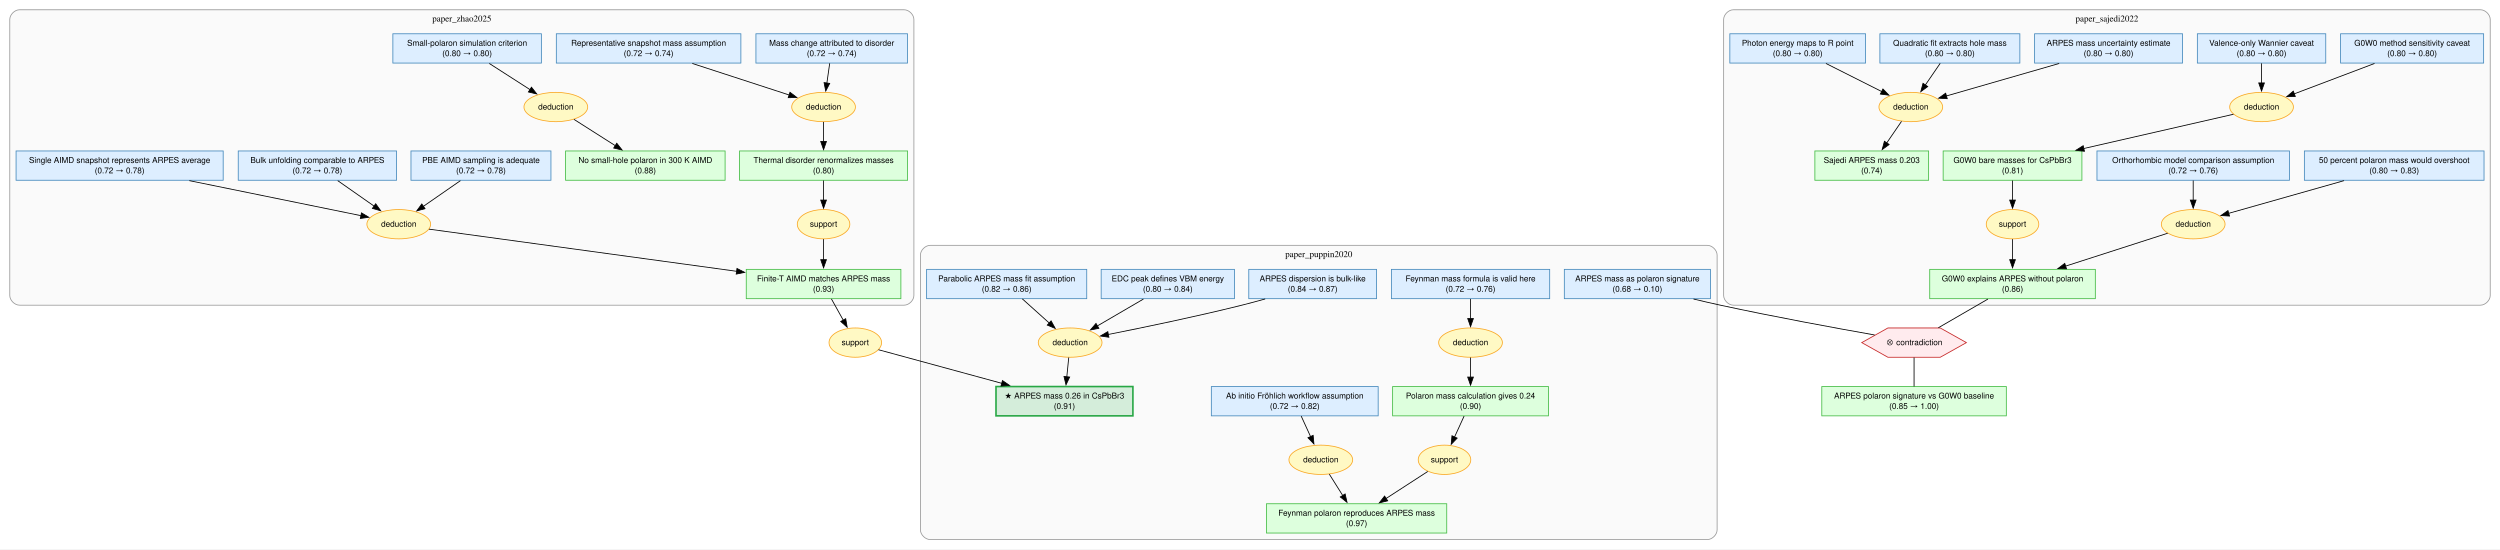
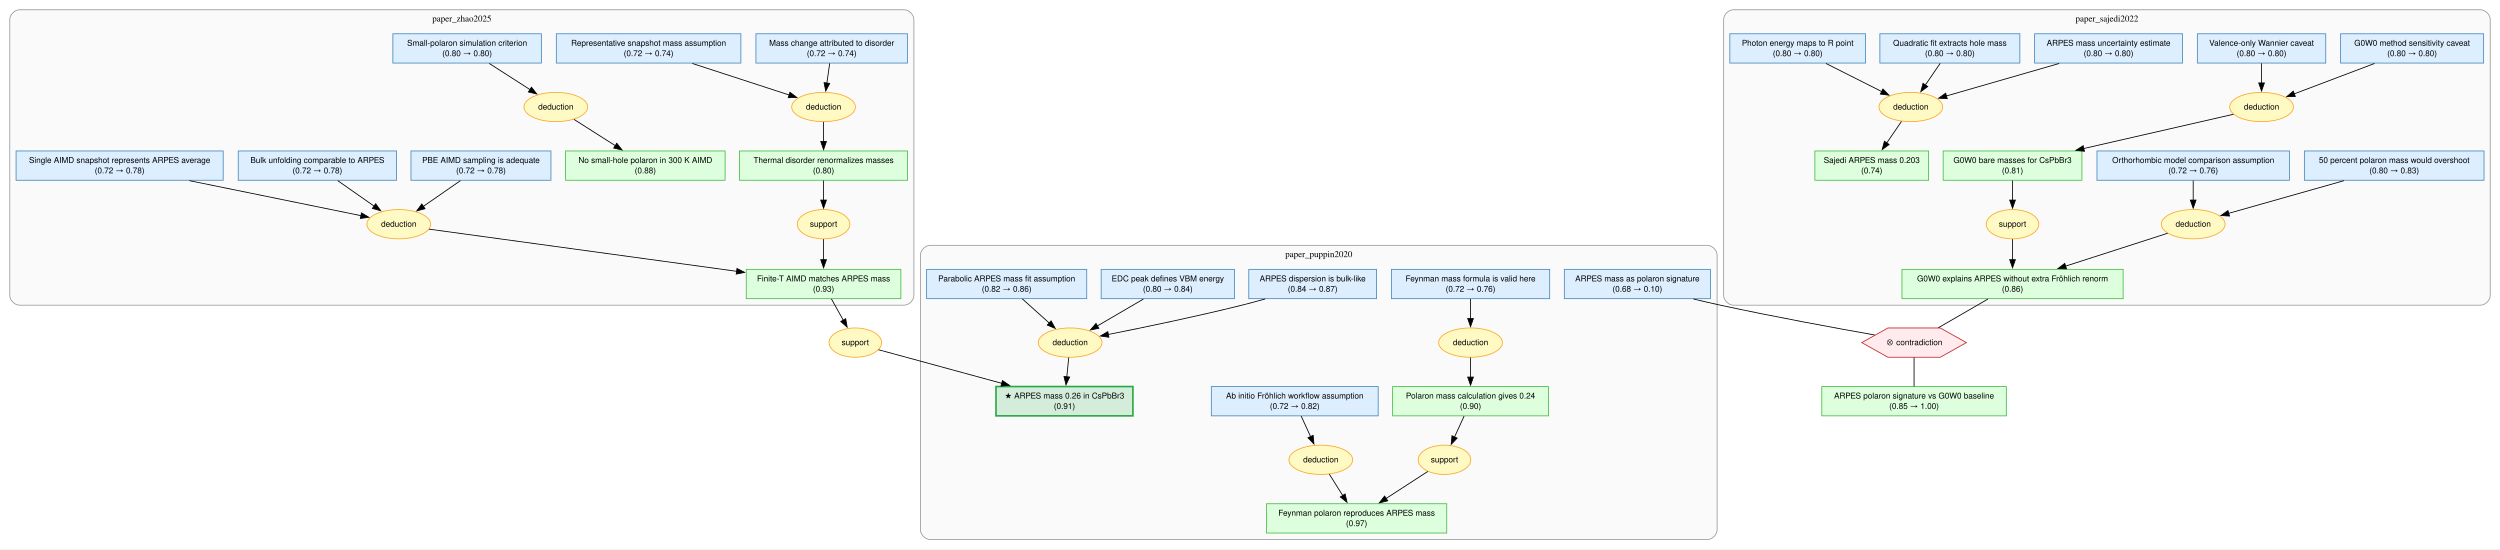
<svg xmlns="http://www.w3.org/2000/svg" width="3072pt" height="675pt" viewBox="0.00 0.00 3072.00 675.00">
  <g id="graph0" class="graph" transform="scale(1 1) rotate(0) translate(4 671)">
    <polygon fill="white" stroke="none" points="-4,4 -4,-671 3068,-671 3068,4 -4,4" />
    <g id="clust1" class="cluster">
      <path fill="#fafafa" stroke="#999999" d="M1139,-8C1139,-8 2094,-8 2094,-8 2100,-8 2106,-14 2106,-20 2106,-20 2106,-357.5 2106,-357.5 2106,-363.5 2100,-369.5 2094,-369.5 2094,-369.5 1139,-369.5 1139,-369.5 1133,-369.5 1127,-363.5 1127,-357.5 1127,-357.5 1127,-20 1127,-20 1127,-14 1133,-8 1139,-8" />
      <text xml:space="preserve" text-anchor="middle" x="1616.5" y="-355.05" font-family="Times,serif" font-size="11.00">paper_puppin2020</text>
    </g>
    <g id="clust2" class="cluster">
      <path fill="#fafafa" stroke="#999999" d="M2126,-296C2126,-296 3044,-296 3044,-296 3050,-296 3056,-302 3056,-308 3056,-308 3056,-647 3056,-647 3056,-653 3050,-659 3044,-659 3044,-659 2126,-659 2126,-659 2120,-659 2114,-653 2114,-647 2114,-647 2114,-308 2114,-308 2114,-302 2120,-296 2126,-296" />
      <text xml:space="preserve" text-anchor="middle" x="2585" y="-644.55" font-family="Times,serif" font-size="11.00">paper_sajedi2022</text>
    </g>
    <g id="clust3" class="cluster">
      <path fill="#fafafa" stroke="#999999" d="M20,-296C20,-296 1107,-296 1107,-296 1113,-296 1119,-302 1119,-308 1119,-308 1119,-647 1119,-647 1119,-653 1113,-659 1107,-659 1107,-659 20,-659 20,-659 14,-659 8,-653 8,-647 8,-647 8,-308 8,-308 8,-302 14,-296 20,-296" />
      <text xml:space="preserve" text-anchor="middle" x="563.5" y="-644.55" font-family="Times,serif" font-size="11.00">paper_zhao2025</text>
    </g>
    <g id="node1" class="node">
      <polygon fill="#d4edda" stroke="#28a745" stroke-width="2" points="1388.12,-196 1219.88,-196 1219.88,-160 1388.12,-160 1388.12,-196" />
      <text xml:space="preserve" text-anchor="middle" x="1304" y="-181.25" font-family="Helvetica,sans-Serif" font-size="10.00">★ ARPES mass 0.26 in CsPbBr3</text>
      <text xml:space="preserve" text-anchor="middle" x="1304" y="-168.5" font-family="Helvetica,sans-Serif" font-size="10.00">(0.91)</text>
    </g>
    <g id="node2" class="node">
      <polygon fill="#ddeeff" stroke="#4488bb" points="1331.38,-340 1134.62,-340 1134.62,-304 1331.38,-304 1331.38,-340" />
      <text xml:space="preserve" text-anchor="middle" x="1233" y="-325.25" font-family="Helvetica,sans-Serif" font-size="10.00">Parabolic ARPES mass fit assumption</text>
      <text xml:space="preserve" text-anchor="middle" x="1233" y="-312.5" font-family="Helvetica,sans-Serif" font-size="10.00">(0.82 → 0.86)</text>
    </g>
    <g id="node10" class="node">
      <ellipse fill="#fff9c4" stroke="#f9a825" cx="1311" cy="-250" rx="39.16" ry="18" />
      <text xml:space="preserve" text-anchor="middle" x="1311" y="-246.88" font-family="Helvetica,sans-Serif" font-size="10.00">deduction</text>
    </g>
    <g id="edge1" class="edge">
      <path fill="none" stroke="black" d="M1252.28,-303.7C1262.32,-294.69 1274.72,-283.56 1285.54,-273.85" />
      <polygon fill="black" stroke="black" points="1287.57,-276.73 1292.67,-267.45 1282.89,-271.52 1287.57,-276.73" />
    </g>
    <g id="node3" class="node">
      <polygon fill="#ddeeff" stroke="#4488bb" points="1512.88,-340 1349.12,-340 1349.12,-304 1512.88,-304 1512.88,-340" />
      <text xml:space="preserve" text-anchor="middle" x="1431" y="-325.25" font-family="Helvetica,sans-Serif" font-size="10.00">EDC peak defines VBM energy</text>
      <text xml:space="preserve" text-anchor="middle" x="1431" y="-312.5" font-family="Helvetica,sans-Serif" font-size="10.00">(0.80 → 0.84)</text>
    </g>
    <g id="edge2" class="edge">
      <path fill="none" stroke="black" d="M1401.03,-303.52C1383.85,-293.5 1362.25,-280.9 1344.51,-270.55" />
      <polygon fill="black" stroke="black" points="1346.29,-267.53 1335.89,-265.52 1342.76,-273.58 1346.29,-267.53" />
    </g>
    <g id="node4" class="node">
      <polygon fill="#ddeeff" stroke="#4488bb" points="1687.5,-340 1530.5,-340 1530.5,-304 1687.5,-304 1687.5,-340" />
      <text xml:space="preserve" text-anchor="middle" x="1609" y="-325.25" font-family="Helvetica,sans-Serif" font-size="10.00">ARPES dispersion is bulk-like</text>
      <text xml:space="preserve" text-anchor="middle" x="1609" y="-312.5" font-family="Helvetica,sans-Serif" font-size="10.00">(0.84 → 0.87)</text>
    </g>
    <g id="edge3" class="edge">
      <path fill="none" stroke="black" d="M1550.65,-303.63C1541.11,-300.96 1531.3,-298.32 1522,-296 1465.91,-281.98 1400.76,-268.51 1357.86,-260.02" />
      <polygon fill="black" stroke="black" points="1358.61,-256.6 1348.13,-258.11 1357.26,-263.47 1358.61,-256.6" />
    </g>
    <g id="node5" class="node">
      <polygon fill="#ddffdd" stroke="#44bb44" points="1773.75,-52 1552.25,-52 1552.25,-16 1773.75,-16 1773.75,-52" />
      <text xml:space="preserve" text-anchor="middle" x="1663" y="-37.25" font-family="Helvetica,sans-Serif" font-size="10.00">Feynman polaron reproduces ARPES mass</text>
      <text xml:space="preserve" text-anchor="middle" x="1663" y="-24.5" font-family="Helvetica,sans-Serif" font-size="10.00">(0.97)</text>
    </g>
    <g id="node6" class="node">
      <polygon fill="#ddeeff" stroke="#4488bb" points="1689.5,-196 1484.5,-196 1484.5,-160 1689.5,-160 1689.5,-196" />
      <text xml:space="preserve" text-anchor="middle" x="1587" y="-181.25" font-family="Helvetica,sans-Serif" font-size="10.00">Ab initio Fröhlich workflow assumption</text>
      <text xml:space="preserve" text-anchor="middle" x="1587" y="-168.5" font-family="Helvetica,sans-Serif" font-size="10.00">(0.72 → 0.82)</text>
    </g>
    <g id="node11" class="node">
      <ellipse fill="#fff9c4" stroke="#f9a825" cx="1619" cy="-106" rx="39.16" ry="18" />
      <text xml:space="preserve" text-anchor="middle" x="1619" y="-102.88" font-family="Helvetica,sans-Serif" font-size="10.00">deduction</text>
    </g>
    <g id="edge5" class="edge">
      <path fill="none" stroke="black" d="M1594.91,-159.7C1598.4,-152.07 1602.58,-142.92 1606.48,-134.4" />
      <polygon fill="black" stroke="black" points="1609.58,-136.03 1610.55,-125.48 1603.21,-133.12 1609.58,-136.03" />
    </g>
    <g id="node7" class="node">
      <polygon fill="#ddffdd" stroke="#44bb44" points="1898.75,-196 1707.25,-196 1707.25,-160 1898.75,-160 1898.75,-196" />
      <text xml:space="preserve" text-anchor="middle" x="1803" y="-181.25" font-family="Helvetica,sans-Serif" font-size="10.00">Polaron mass calculation gives 0.24</text>
      <text xml:space="preserve" text-anchor="middle" x="1803" y="-168.5" font-family="Helvetica,sans-Serif" font-size="10.00">(0.90)</text>
    </g>
    <g id="node13" class="node">
      <ellipse fill="#fff9c4" stroke="#f9a825" cx="1771" cy="-106" rx="32.28" ry="18" />
      <text xml:space="preserve" text-anchor="middle" x="1771" y="-102.88" font-family="Helvetica,sans-Serif" font-size="10.00">support</text>
    </g>
    <g id="edge32" class="edge">
      <path fill="none" stroke="black" d="M1795.09,-159.7C1791.55,-151.95 1787.29,-142.64 1783.35,-134.02" />
      <polygon fill="black" stroke="black" points="1786.57,-132.64 1779.23,-125 1780.2,-135.55 1786.57,-132.64" />
    </g>
    <g id="node8" class="node">
      <polygon fill="#ddeeff" stroke="#4488bb" points="1900.25,-340 1705.75,-340 1705.75,-304 1900.25,-304 1900.25,-340" />
      <text xml:space="preserve" text-anchor="middle" x="1803" y="-325.25" font-family="Helvetica,sans-Serif" font-size="10.00">Feynman mass formula is valid here</text>
      <text xml:space="preserve" text-anchor="middle" x="1803" y="-312.5" font-family="Helvetica,sans-Serif" font-size="10.00">(0.72 → 0.76)</text>
    </g>
    <g id="node12" class="node">
      <ellipse fill="#fff9c4" stroke="#f9a825" cx="1803" cy="-250" rx="39.16" ry="18" />
      <text xml:space="preserve" text-anchor="middle" x="1803" y="-246.88" font-family="Helvetica,sans-Serif" font-size="10.00">deduction</text>
    </g>
    <g id="edge7" class="edge">
      <path fill="none" stroke="black" d="M1803,-303.7C1803,-296.41 1803,-287.73 1803,-279.54" />
      <polygon fill="black" stroke="black" points="1806.5,-279.62 1803,-269.62 1799.5,-279.62 1806.5,-279.62" />
    </g>
    <g id="node9" class="node">
      <polygon fill="#ddeeff" stroke="#4488bb" points="2097.75,-340 1918.25,-340 1918.25,-304 2097.75,-304 2097.75,-340" />
      <text xml:space="preserve" text-anchor="middle" x="2008" y="-325.25" font-family="Helvetica,sans-Serif" font-size="10.00">ARPES mass as polaron signature</text>
      <text xml:space="preserve" text-anchor="middle" x="2008" y="-312.5" font-family="Helvetica,sans-Serif" font-size="10.00">(0.68 → 0.10)</text>
    </g>
    <g id="node43" class="node">
      <polygon fill="#ffebee" stroke="#c62828" points="2412.29,-250 2380.15,-268 2315.85,-268 2283.71,-250 2315.85,-232 2380.15,-232 2412.29,-250" />
      <text xml:space="preserve" text-anchor="middle" x="2348" y="-246.88" font-family="Helvetica,sans-Serif" font-size="10.00">⊗ contradiction</text>
    </g>
    <g id="edge36" class="edge">
      <path fill="none" stroke="black" d="M2077.02,-303.55C2088.03,-300.92 2099.31,-298.32 2110,-296 2175.34,-281.83 2251.33,-267.9 2299.53,-259.38" />
    </g>
    <g id="edge4" class="edge">
      <path fill="none" stroke="black" d="M1309.27,-231.7C1308.55,-224.52 1307.7,-215.99 1306.89,-207.9" />
      <polygon fill="black" stroke="black" points="1310.39,-207.7 1305.91,-198.1 1303.42,-208.4 1310.39,-207.7" />
    </g>
    <g id="edge6" class="edge">
      <path fill="none" stroke="black" d="M1629.43,-88.41C1634.38,-80.54 1640.42,-70.93 1646,-62.04" />
      <polygon fill="black" stroke="black" points="1648.87,-64.06 1651.23,-53.73 1642.94,-60.33 1648.87,-64.06" />
    </g>
    <g id="edge8" class="edge">
      <path fill="none" stroke="black" d="M1803,-231.7C1803,-224.41 1803,-215.73 1803,-207.54" />
      <polygon fill="black" stroke="black" points="1806.5,-207.62 1803,-197.62 1799.5,-207.62 1806.5,-207.62" />
    </g>
    <g id="edge33" class="edge">
      <path fill="none" stroke="black" d="M1750.43,-91.67C1735.87,-82.23 1715.96,-69.33 1698.82,-58.22" />
      <polygon fill="black" stroke="black" points="1701.2,-55.59 1690.9,-53.08 1697.39,-61.46 1701.2,-55.59" />
    </g>
    <g id="node14" class="node">
      <polygon fill="#ddffdd" stroke="#44bb44" points="2365.88,-485.5 2226.12,-485.5 2226.12,-449.5 2365.88,-449.5 2365.88,-485.5" />
      <text xml:space="preserve" text-anchor="middle" x="2296" y="-470.75" font-family="Helvetica,sans-Serif" font-size="10.00">Sajedi ARPES mass 0.203</text>
      <text xml:space="preserve" text-anchor="middle" x="2296" y="-458" font-family="Helvetica,sans-Serif" font-size="10.00">(0.74)</text>
    </g>
    <g id="node15" class="node">
      <polygon fill="#ddeeff" stroke="#4488bb" points="2288.38,-629.5 2121.62,-629.5 2121.62,-593.5 2288.38,-593.5 2288.38,-629.5" />
      <text xml:space="preserve" text-anchor="middle" x="2205" y="-614.75" font-family="Helvetica,sans-Serif" font-size="10.00">Photon energy maps to R point</text>
      <text xml:space="preserve" text-anchor="middle" x="2205" y="-602" font-family="Helvetica,sans-Serif" font-size="10.00">(0.80 → 0.80)</text>
    </g>
    <g id="node24" class="node">
      <ellipse fill="#fff9c4" stroke="#f9a825" cx="2344" cy="-539.5" rx="39.16" ry="18" />
      <text xml:space="preserve" text-anchor="middle" x="2344" y="-536.38" font-family="Helvetica,sans-Serif" font-size="10.00">deduction</text>
    </g>
    <g id="edge18" class="edge">
      <path fill="none" stroke="black" d="M2239.72,-593.02C2260.63,-582.49 2287.2,-569.1 2308.29,-558.48" />
      <polygon fill="black" stroke="black" points="2309.75,-561.67 2317.1,-554.05 2306.6,-555.42 2309.75,-561.67" />
    </g>
    <g id="node16" class="node">
      <polygon fill="#ddeeff" stroke="#4488bb" points="2478,-629.5 2306,-629.5 2306,-593.5 2478,-593.5 2478,-629.5" />
      <text xml:space="preserve" text-anchor="middle" x="2392" y="-614.75" font-family="Helvetica,sans-Serif" font-size="10.00">Quadratic fit extracts hole mass</text>
      <text xml:space="preserve" text-anchor="middle" x="2392" y="-602" font-family="Helvetica,sans-Serif" font-size="10.00">(0.80 → 0.80)</text>
    </g>
    <g id="edge19" class="edge">
      <path fill="none" stroke="black" d="M2380.13,-593.2C2374.59,-585.11 2367.87,-575.31 2361.74,-566.37" />
      <polygon fill="black" stroke="black" points="2364.8,-564.64 2356.25,-558.37 2359.02,-568.6 2364.8,-564.64" />
    </g>
    <g id="node17" class="node">
      <polygon fill="#ddeeff" stroke="#4488bb" points="2677.88,-629.5 2496.12,-629.5 2496.12,-593.5 2677.88,-593.5 2677.88,-629.5" />
      <text xml:space="preserve" text-anchor="middle" x="2587" y="-614.75" font-family="Helvetica,sans-Serif" font-size="10.00">ARPES mass uncertainty estimate</text>
      <text xml:space="preserve" text-anchor="middle" x="2587" y="-602" font-family="Helvetica,sans-Serif" font-size="10.00">(0.80 → 0.80)</text>
    </g>
    <g id="edge20" class="edge">
      <path fill="none" stroke="black" d="M2526.31,-593.02C2483.19,-580.6 2426.31,-564.21 2387.62,-553.07" />
      <polygon fill="black" stroke="black" points="2388.76,-549.75 2378.19,-550.35 2386.83,-556.48 2388.76,-549.75" />
    </g>
    <g id="node18" class="node">
      <polygon fill="#ddffdd" stroke="#44bb44" points="2554.25,-485.5 2383.75,-485.5 2383.75,-449.5 2554.25,-449.5 2554.25,-485.5" />
      <text xml:space="preserve" text-anchor="middle" x="2469" y="-470.75" font-family="Helvetica,sans-Serif" font-size="10.00">G0W0 bare masses for CsPbBr3</text>
      <text xml:space="preserve" text-anchor="middle" x="2469" y="-458" font-family="Helvetica,sans-Serif" font-size="10.00">(0.81)</text>
    </g>
    <g id="node27" class="node">
      <ellipse fill="#fff9c4" stroke="#f9a825" cx="2469" cy="-395.5" rx="32.28" ry="18" />
      <text xml:space="preserve" text-anchor="middle" x="2469" y="-392.38" font-family="Helvetica,sans-Serif" font-size="10.00">support</text>
    </g>
    <g id="edge30" class="edge">
      <path fill="none" stroke="black" d="M2469,-449.2C2469,-441.91 2469,-433.23 2469,-425.04" />
      <polygon fill="black" stroke="black" points="2472.5,-425.12 2469,-415.12 2465.5,-425.12 2472.5,-425.12" />
    </g>
    <g id="node19" class="node">
      <polygon fill="#ddeeff" stroke="#4488bb" points="2853.88,-629.5 2696.12,-629.5 2696.12,-593.5 2853.88,-593.5 2853.88,-629.5" />
      <text xml:space="preserve" text-anchor="middle" x="2775" y="-614.75" font-family="Helvetica,sans-Serif" font-size="10.00">Valence-only Wannier caveat</text>
      <text xml:space="preserve" text-anchor="middle" x="2775" y="-602" font-family="Helvetica,sans-Serif" font-size="10.00">(0.80 → 0.80)</text>
    </g>
    <g id="node25" class="node">
      <ellipse fill="#fff9c4" stroke="#f9a825" cx="2775" cy="-539.5" rx="39.16" ry="18" />
      <text xml:space="preserve" text-anchor="middle" x="2775" y="-536.38" font-family="Helvetica,sans-Serif" font-size="10.00">deduction</text>
    </g>
    <g id="edge22" class="edge">
      <path fill="none" stroke="black" d="M2775,-593.2C2775,-585.91 2775,-577.23 2775,-569.04" />
      <polygon fill="black" stroke="black" points="2778.5,-569.12 2775,-559.12 2771.5,-569.12 2778.5,-569.12" />
    </g>
    <g id="node20" class="node">
      <polygon fill="#ddeeff" stroke="#4488bb" points="3047.88,-629.5 2872.12,-629.5 2872.12,-593.5 3047.88,-593.5 3047.88,-629.5" />
      <text xml:space="preserve" text-anchor="middle" x="2960" y="-614.75" font-family="Helvetica,sans-Serif" font-size="10.00">G0W0 method sensitivity caveat</text>
      <text xml:space="preserve" text-anchor="middle" x="2960" y="-602" font-family="Helvetica,sans-Serif" font-size="10.00">(0.80 → 0.80)</text>
    </g>
    <g id="edge23" class="edge">
      <path fill="none" stroke="black" d="M2913.79,-593.02C2883.43,-581.53 2844.09,-566.64 2815.05,-555.65" />
      <polygon fill="black" stroke="black" points="2816.47,-552.45 2805.88,-552.19 2814,-559 2816.47,-552.45" />
    </g>
    <g id="node21" class="node">
-       <polygon fill="#ddffdd" stroke="#44bb44" points="2570.75,-340 2367.25,-340 2367.25,-304 2570.75,-304 2570.75,-340" />
-       <text xml:space="preserve" text-anchor="middle" x="2469" y="-325.25" font-family="Helvetica,sans-Serif" font-size="10.00">G0W0 explains ARPES without polaron</text>
+       <polygon fill="#ddffdd" stroke="#44bb44" points="2604.88,-340 2333.12,-340 2333.12,-304 2604.88,-304 2604.88,-340" />
+       <text xml:space="preserve" text-anchor="middle" x="2469" y="-325.25" font-family="Helvetica,sans-Serif" font-size="10.00">G0W0 explains ARPES without extra Fröhlich renorm</text>
      <text xml:space="preserve" text-anchor="middle" x="2469" y="-312.5" font-family="Helvetica,sans-Serif" font-size="10.00">(0.86)</text>
    </g>
    <g id="edge37" class="edge">
      <path fill="none" stroke="black" d="M2438.78,-303.52C2420.16,-292.74 2396.38,-278.99 2377.84,-268.26" />
    </g>
    <g id="node22" class="node">
      <polygon fill="#ddeeff" stroke="#4488bb" points="2809.25,-485.5 2572.75,-485.5 2572.75,-449.5 2809.25,-449.5 2809.25,-485.5" />
      <text xml:space="preserve" text-anchor="middle" x="2691" y="-470.75" font-family="Helvetica,sans-Serif" font-size="10.00">Orthorhombic model comparison assumption</text>
      <text xml:space="preserve" text-anchor="middle" x="2691" y="-458" font-family="Helvetica,sans-Serif" font-size="10.00">(0.72 → 0.76)</text>
    </g>
    <g id="node26" class="node">
      <ellipse fill="#fff9c4" stroke="#f9a825" cx="2691" cy="-395.5" rx="39.16" ry="18" />
      <text xml:space="preserve" text-anchor="middle" x="2691" y="-392.38" font-family="Helvetica,sans-Serif" font-size="10.00">deduction</text>
    </g>
    <g id="edge25" class="edge">
      <path fill="none" stroke="black" d="M2691,-449.2C2691,-441.91 2691,-433.23 2691,-425.04" />
      <polygon fill="black" stroke="black" points="2694.5,-425.12 2691,-415.12 2687.5,-425.12 2694.5,-425.12" />
    </g>
    <g id="node23" class="node">
      <polygon fill="#ddeeff" stroke="#4488bb" points="3048.38,-485.5 2827.62,-485.5 2827.62,-449.5 3048.38,-449.5 3048.38,-485.5" />
      <text xml:space="preserve" text-anchor="middle" x="2938" y="-470.75" font-family="Helvetica,sans-Serif" font-size="10.00">50 percent polaron mass would overshoot</text>
      <text xml:space="preserve" text-anchor="middle" x="2938" y="-458" font-family="Helvetica,sans-Serif" font-size="10.00">(0.80 → 0.83)</text>
    </g>
    <g id="edge26" class="edge">
      <path fill="none" stroke="black" d="M2876.31,-449.02C2832.22,-436.52 2773.97,-420.01 2734.64,-408.87" />
      <polygon fill="black" stroke="black" points="2735.61,-405.51 2725.04,-406.15 2733.7,-412.24 2735.61,-405.51" />
    </g>
    <g id="edge21" class="edge">
      <path fill="none" stroke="black" d="M2332.62,-521.91C2327.17,-513.95 2320.5,-504.22 2314.35,-495.26" />
      <polygon fill="black" stroke="black" points="2317.36,-493.46 2308.82,-487.2 2311.59,-497.42 2317.36,-493.46" />
    </g>
    <g id="edge24" class="edge">
      <path fill="none" stroke="black" d="M2740.49,-530.61C2696.2,-520.47 2617.78,-502.53 2556.57,-488.53" />
      <polygon fill="black" stroke="black" points="2557.36,-485.12 2546.83,-486.3 2555.8,-491.95 2557.36,-485.12" />
    </g>
    <g id="edge27" class="edge">
      <path fill="none" stroke="black" d="M2659.66,-384.41C2627.19,-373.95 2575.48,-357.3 2534.1,-343.97" />
      <polygon fill="black" stroke="black" points="2535.31,-340.68 2524.72,-340.95 2533.17,-347.34 2535.31,-340.68" />
    </g>
    <g id="edge31" class="edge">
      <path fill="none" stroke="black" d="M2469,-377.19C2469,-369.52 2469,-360.29 2469,-351.64" />
      <polygon fill="black" stroke="black" points="2472.5,-351.91 2469,-341.91 2465.5,-351.91 2472.5,-351.91" />
    </g>
    <g id="node28" class="node">
      <polygon fill="#ddffdd" stroke="#44bb44" points="1103,-340 913,-340 913,-304 1103,-304 1103,-340" />
      <text xml:space="preserve" text-anchor="middle" x="1008" y="-325.25" font-family="Helvetica,sans-Serif" font-size="10.00">Finite-T AIMD matches ARPES mass</text>
      <text xml:space="preserve" text-anchor="middle" x="1008" y="-312.5" font-family="Helvetica,sans-Serif" font-size="10.00">(0.93)</text>
    </g>
    <g id="node42" class="node">
      <ellipse fill="#fff9c4" stroke="#f9a825" cx="1047" cy="-250" rx="32.28" ry="18" />
      <text xml:space="preserve" text-anchor="middle" x="1047" y="-246.88" font-family="Helvetica,sans-Serif" font-size="10.00">support</text>
    </g>
    <g id="edge28" class="edge">
      <path fill="none" stroke="black" d="M1017.64,-303.7C1022.05,-295.78 1027.37,-286.23 1032.27,-277.44" />
      <polygon fill="black" stroke="black" points="1035.19,-279.38 1037,-268.94 1029.08,-275.98 1035.19,-279.38" />
    </g>
    <g id="node29" class="node">
      <polygon fill="#ddeeff" stroke="#4488bb" points="270.25,-485.5 15.75,-485.5 15.75,-449.5 270.25,-449.5 270.25,-485.5" />
      <text xml:space="preserve" text-anchor="middle" x="143" y="-470.75" font-family="Helvetica,sans-Serif" font-size="10.00">Single AIMD snapshot represents ARPES average</text>
      <text xml:space="preserve" text-anchor="middle" x="143" y="-458" font-family="Helvetica,sans-Serif" font-size="10.00">(0.72 → 0.78)</text>
    </g>
    <g id="node37" class="node">
      <ellipse fill="#fff9c4" stroke="#f9a825" cx="486" cy="-395.5" rx="39.16" ry="18" />
      <text xml:space="preserve" text-anchor="middle" x="486" y="-392.38" font-family="Helvetica,sans-Serif" font-size="10.00">deduction</text>
    </g>
    <g id="edge9" class="edge">
      <path fill="none" stroke="black" d="M228.67,-449.02C295.4,-435.4 385.5,-417.01 439.47,-406" />
      <polygon fill="black" stroke="black" points="440.17,-409.43 449.26,-404 438.77,-402.57 440.17,-409.43" />
    </g>
    <g id="node30" class="node">
      <polygon fill="#ddeeff" stroke="#4488bb" points="483.25,-485.5 288.75,-485.5 288.75,-449.5 483.25,-449.5 483.25,-485.5" />
      <text xml:space="preserve" text-anchor="middle" x="386" y="-470.75" font-family="Helvetica,sans-Serif" font-size="10.00">Bulk unfolding comparable to ARPES</text>
      <text xml:space="preserve" text-anchor="middle" x="386" y="-458" font-family="Helvetica,sans-Serif" font-size="10.00">(0.72 → 0.78)</text>
    </g>
    <g id="edge10" class="edge">
      <path fill="none" stroke="black" d="M410.98,-449.02C424.51,-439.54 441.35,-427.76 455.64,-417.75" />
      <polygon fill="black" stroke="black" points="457.63,-420.63 463.81,-412.03 453.61,-414.9 457.63,-420.63" />
    </g>
    <g id="node31" class="node">
      <polygon fill="#ddeeff" stroke="#4488bb" points="673,-485.5 501,-485.5 501,-449.5 673,-449.5 673,-485.5" />
      <text xml:space="preserve" text-anchor="middle" x="587" y="-470.75" font-family="Helvetica,sans-Serif" font-size="10.00">PBE AIMD sampling is adequate</text>
      <text xml:space="preserve" text-anchor="middle" x="587" y="-458" font-family="Helvetica,sans-Serif" font-size="10.00">(0.72 → 0.78)</text>
    </g>
    <g id="edge11" class="edge">
      <path fill="none" stroke="black" d="M561.77,-449.02C547.87,-439.38 530.53,-427.36 515.95,-417.26" />
      <polygon fill="black" stroke="black" points="518.28,-414.62 508.07,-411.8 514.3,-420.37 518.28,-414.62" />
    </g>
    <g id="node32" class="node">
      <polygon fill="#ddffdd" stroke="#44bb44" points="887,-485.5 691,-485.5 691,-449.5 887,-449.5 887,-485.5" />
      <text xml:space="preserve" text-anchor="middle" x="789" y="-470.75" font-family="Helvetica,sans-Serif" font-size="10.00">No small-hole polaron in 300 K AIMD</text>
      <text xml:space="preserve" text-anchor="middle" x="789" y="-458" font-family="Helvetica,sans-Serif" font-size="10.00">(0.88)</text>
    </g>
    <g id="node33" class="node">
      <polygon fill="#ddeeff" stroke="#4488bb" points="661.25,-629.5 478.75,-629.5 478.75,-593.5 661.25,-593.5 661.25,-629.5" />
      <text xml:space="preserve" text-anchor="middle" x="570" y="-614.75" font-family="Helvetica,sans-Serif" font-size="10.00">Small-polaron simulation criterion</text>
      <text xml:space="preserve" text-anchor="middle" x="570" y="-602" font-family="Helvetica,sans-Serif" font-size="10.00">(0.80 → 0.80)</text>
    </g>
    <g id="node38" class="node">
      <ellipse fill="#fff9c4" stroke="#f9a825" cx="679" cy="-539.5" rx="39.16" ry="18" />
      <text xml:space="preserve" text-anchor="middle" x="679" y="-536.38" font-family="Helvetica,sans-Serif" font-size="10.00">deduction</text>
    </g>
    <g id="edge13" class="edge">
      <path fill="none" stroke="black" d="M597.22,-593.02C612.47,-583.22 631.56,-570.97 647.46,-560.76" />
      <polygon fill="black" stroke="black" points="649.08,-563.87 655.61,-555.52 645.3,-557.98 649.08,-563.87" />
    </g>
    <g id="node34" class="node">
      <polygon fill="#ddffdd" stroke="#44bb44" points="1111.25,-485.5 904.75,-485.5 904.75,-449.5 1111.25,-449.5 1111.25,-485.5" />
      <text xml:space="preserve" text-anchor="middle" x="1008" y="-470.75" font-family="Helvetica,sans-Serif" font-size="10.00">Thermal disorder renormalizes masses</text>
      <text xml:space="preserve" text-anchor="middle" x="1008" y="-458" font-family="Helvetica,sans-Serif" font-size="10.00">(0.80)</text>
    </g>
    <g id="node40" class="node">
      <ellipse fill="#fff9c4" stroke="#f9a825" cx="1008" cy="-395.5" rx="32.28" ry="18" />
      <text xml:space="preserve" text-anchor="middle" x="1008" y="-392.38" font-family="Helvetica,sans-Serif" font-size="10.00">support</text>
    </g>
    <g id="edge34" class="edge">
      <path fill="none" stroke="black" d="M1008,-449.2C1008,-441.91 1008,-433.23 1008,-425.04" />
      <polygon fill="black" stroke="black" points="1011.5,-425.12 1008,-415.12 1004.5,-425.12 1011.5,-425.12" />
    </g>
    <g id="node35" class="node">
      <polygon fill="#ddeeff" stroke="#4488bb" points="906.38,-629.5 679.62,-629.5 679.62,-593.5 906.38,-593.5 906.38,-629.5" />
      <text xml:space="preserve" text-anchor="middle" x="793" y="-614.75" font-family="Helvetica,sans-Serif" font-size="10.00">Representative snapshot mass assumption</text>
      <text xml:space="preserve" text-anchor="middle" x="793" y="-602" font-family="Helvetica,sans-Serif" font-size="10.00">(0.72 → 0.74)</text>
    </g>
    <g id="node39" class="node">
      <ellipse fill="#fff9c4" stroke="#f9a825" cx="1008" cy="-539.5" rx="39.16" ry="18" />
      <text xml:space="preserve" text-anchor="middle" x="1008" y="-536.38" font-family="Helvetica,sans-Serif" font-size="10.00">deduction</text>
    </g>
    <g id="edge15" class="edge">
      <path fill="none" stroke="black" d="M846.7,-593.02C883.62,-580.99 931.96,-565.26 966.06,-554.16" />
      <polygon fill="black" stroke="black" points="966.73,-557.62 975.16,-551.19 964.56,-550.96 966.73,-557.62" />
    </g>
    <g id="node36" class="node">
      <polygon fill="#ddeeff" stroke="#4488bb" points="1111.12,-629.5 924.88,-629.5 924.88,-593.5 1111.12,-593.5 1111.12,-629.5" />
      <text xml:space="preserve" text-anchor="middle" x="1018" y="-614.75" font-family="Helvetica,sans-Serif" font-size="10.00">Mass change attributed to disorder</text>
      <text xml:space="preserve" text-anchor="middle" x="1018" y="-602" font-family="Helvetica,sans-Serif" font-size="10.00">(0.72 → 0.74)</text>
    </g>
    <g id="edge16" class="edge">
      <path fill="none" stroke="black" d="M1015.53,-593.2C1014.47,-585.82 1013.22,-577.02 1012.04,-568.75" />
      <polygon fill="black" stroke="black" points="1015.54,-568.51 1010.66,-559.1 1008.61,-569.5 1015.54,-568.51" />
    </g>
    <g id="edge12" class="edge">
      <path fill="none" stroke="black" d="M523.12,-389.42C600.97,-378.75 783.79,-353.71 901.37,-337.6" />
      <polygon fill="black" stroke="black" points="901.61,-341.11 911.04,-336.28 900.66,-334.17 901.61,-341.11" />
    </g>
    <g id="edge14" class="edge">
      <path fill="none" stroke="black" d="M701.26,-524.33C715.85,-515.05 735.27,-502.69 752.13,-491.96" />
      <polygon fill="black" stroke="black" points="753.87,-495 760.43,-486.68 750.11,-489.1 753.87,-495" />
    </g>
    <g id="edge17" class="edge">
      <path fill="none" stroke="black" d="M1008,-521.2C1008,-513.91 1008,-505.23 1008,-497.04" />
      <polygon fill="black" stroke="black" points="1011.5,-497.12 1008,-487.12 1004.5,-497.12 1011.5,-497.12" />
    </g>
    <g id="edge35" class="edge">
      <path fill="none" stroke="black" d="M1008,-377.19C1008,-369.52 1008,-360.29 1008,-351.64" />
      <polygon fill="black" stroke="black" points="1011.5,-351.91 1008,-341.91 1004.5,-351.91 1011.5,-351.91" />
    </g>
    <g id="node41" class="node">
      <polygon fill="#ddffdd" stroke="#44bb44" points="2461.38,-196 2234.62,-196 2234.62,-160 2461.38,-160 2461.38,-196" />
      <text xml:space="preserve" text-anchor="middle" x="2348" y="-181.25" font-family="Helvetica,sans-Serif" font-size="10.00">ARPES polaron signature vs G0W0 baseline</text>
      <text xml:space="preserve" text-anchor="middle" x="2348" y="-168.5" font-family="Helvetica,sans-Serif" font-size="10.00">(0.85 → 1.00)</text>
    </g>
    <g id="edge29" class="edge">
      <path fill="none" stroke="black" d="M1075.49,-241.24C1111.77,-231.36 1175.89,-213.89 1227,-199.97" />
      <polygon fill="black" stroke="black" points="1227.83,-203.37 1236.56,-197.37 1225.99,-196.62 1227.83,-203.37" />
    </g>
    <g id="edge38" class="edge">
      <path fill="none" stroke="black" d="M2348,-231.7C2348,-220.85 2348,-206.92 2348,-196.1" />
    </g>
  </g>
</svg>
